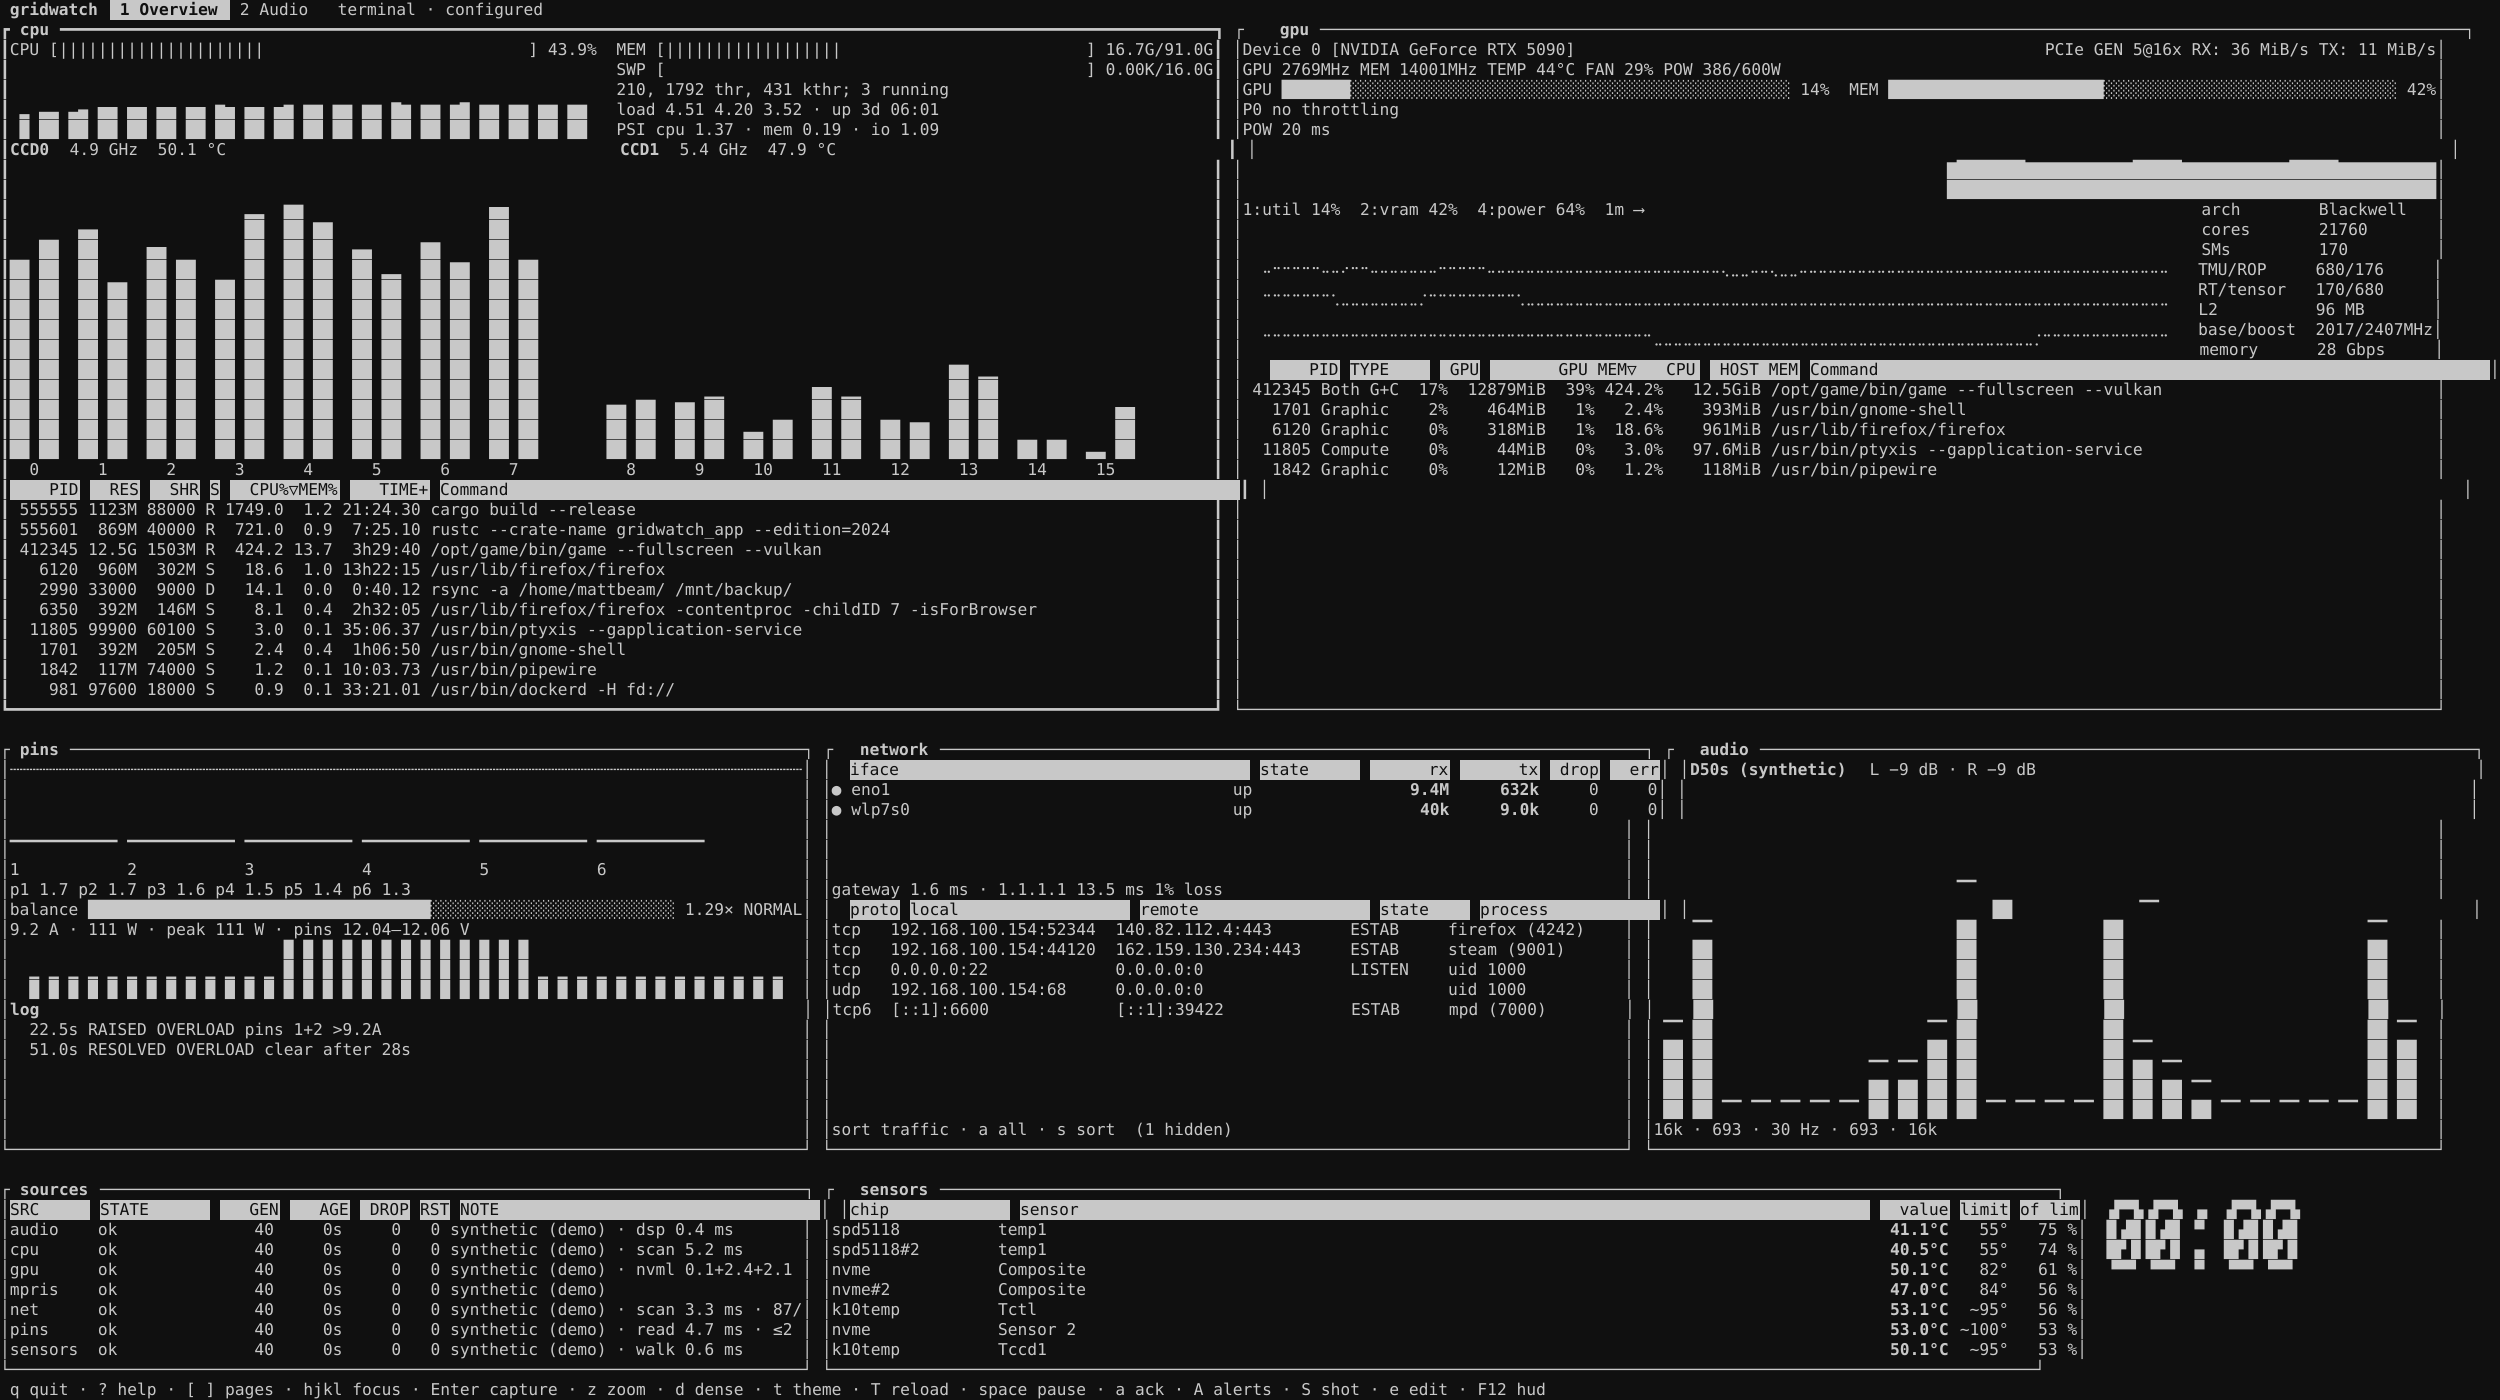
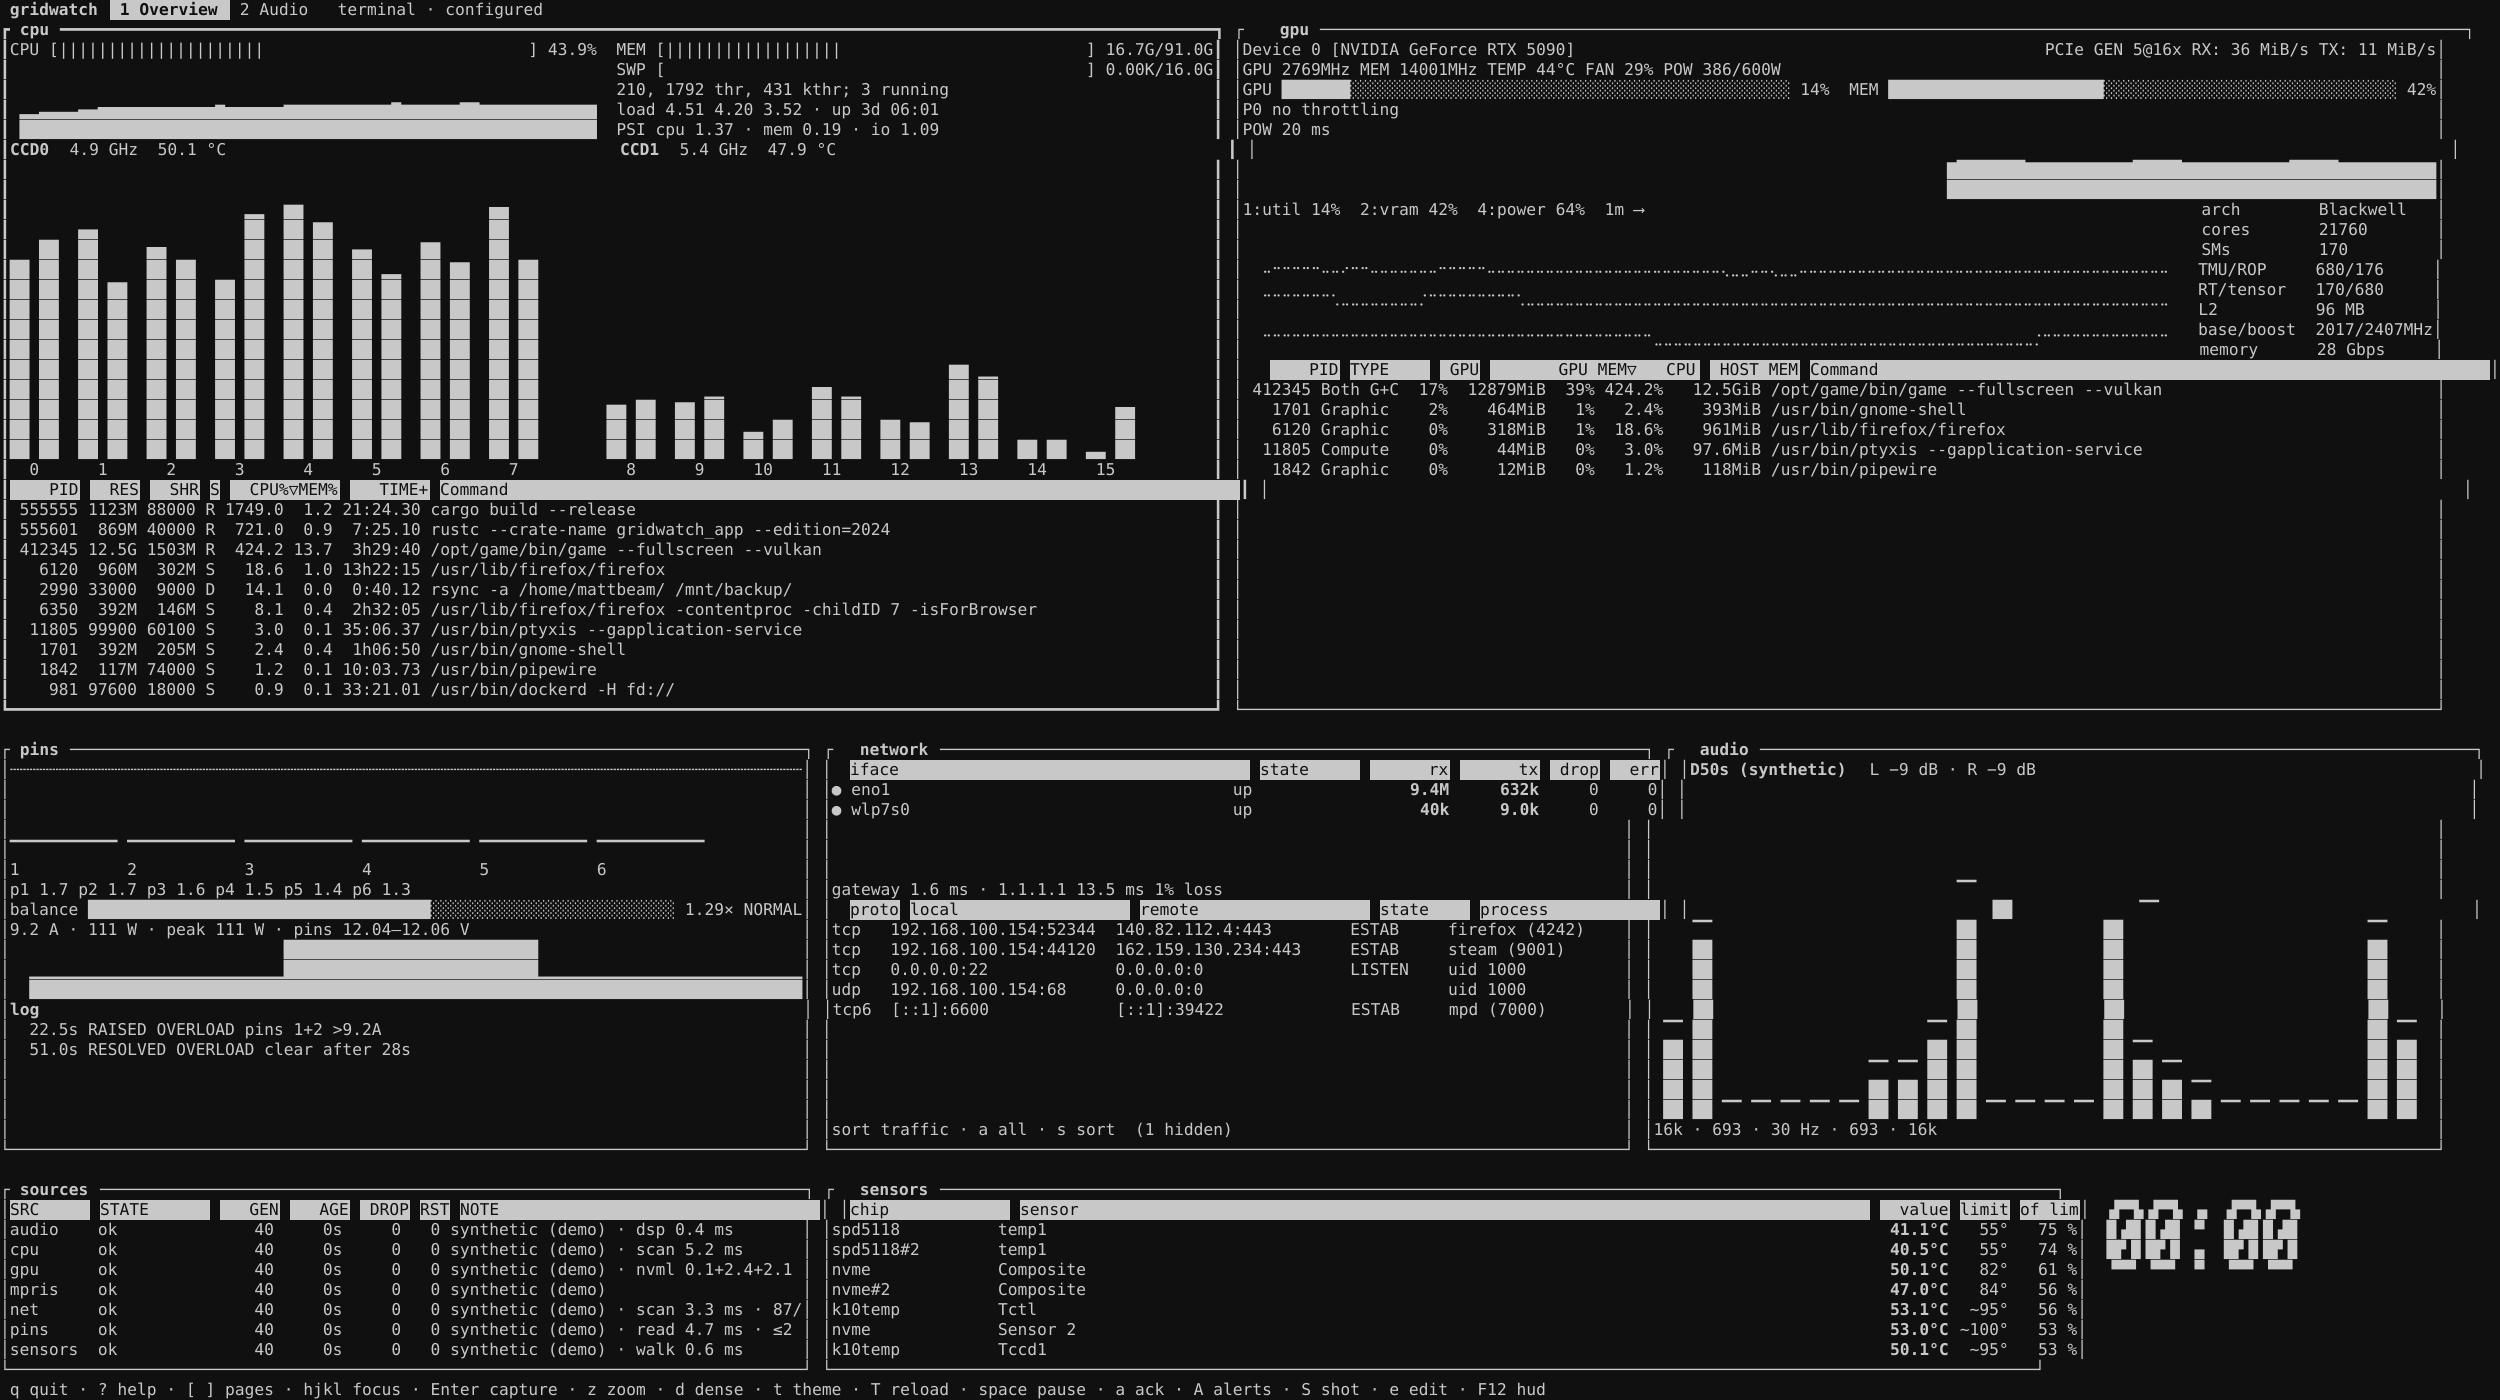
<svg xmlns="http://www.w3.org/2000/svg" width="2000" height="1120" viewBox="0 0 2000 1120" font-family="DejaVu Sans Mono, Menlo, Consolas, monospace" font-size="13">
  <rect width="2000" height="1120" fill="#101010" />
  <rect x="88" y="0" width="96" height="16" fill="#c8c8c8" />
  <rect x="1016" y="288" width="56" height="16" fill="#c8c8c8" />
  <rect x="1080" y="288" width="64" height="16" fill="#c8c8c8" />
  <rect x="1152" y="288" width="32" height="16" fill="#c8c8c8" />
  <rect x="1192" y="288" width="168" height="16" fill="#c8c8c8" />
  <rect x="1368" y="288" width="72" height="16" fill="#c8c8c8" />
  <rect x="1448" y="288" width="544" height="16" fill="#c8c8c8" />
  <rect x="8" y="384" width="56" height="16" fill="#c8c8c8" />
  <rect x="72" y="384" width="40" height="16" fill="#c8c8c8" />
  <rect x="120" y="384" width="40" height="16" fill="#c8c8c8" />
  <rect x="168" y="384" width="8" height="16" fill="#c8c8c8" />
  <rect x="184" y="384" width="88" height="16" fill="#c8c8c8" />
  <rect x="280" y="384" width="64" height="16" fill="#c8c8c8" />
  <rect x="352" y="384" width="640" height="16" fill="#c8c8c8" />
  <rect x="680" y="608" width="320" height="16" fill="#c8c8c8" />
  <rect x="1008" y="608" width="80" height="16" fill="#c8c8c8" />
  <rect x="1096" y="608" width="64" height="16" fill="#c8c8c8" />
  <rect x="1168" y="608" width="64" height="16" fill="#c8c8c8" />
  <rect x="1240" y="608" width="40" height="16" fill="#c8c8c8" />
  <rect x="1288" y="608" width="40" height="16" fill="#c8c8c8" />
  <rect x="680" y="720" width="40" height="16" fill="#c8c8c8" />
  <rect x="728" y="720" width="176" height="16" fill="#c8c8c8" />
  <rect x="912" y="720" width="184" height="16" fill="#c8c8c8" />
  <rect x="1104" y="720" width="72" height="16" fill="#c8c8c8" />
  <rect x="1184" y="720" width="144" height="16" fill="#c8c8c8" />
  <rect x="8" y="960" width="64" height="16" fill="#c8c8c8" />
  <rect x="80" y="960" width="88" height="16" fill="#c8c8c8" />
  <rect x="176" y="960" width="48" height="16" fill="#c8c8c8" />
  <rect x="232" y="960" width="48" height="16" fill="#c8c8c8" />
  <rect x="288" y="960" width="40" height="16" fill="#c8c8c8" />
  <rect x="336" y="960" width="24" height="16" fill="#c8c8c8" />
  <rect x="368" y="960" width="288" height="16" fill="#c8c8c8" />
  <rect x="680" y="960" width="128" height="16" fill="#c8c8c8" />
  <rect x="816" y="960" width="680" height="16" fill="#c8c8c8" />
  <rect x="1504" y="960" width="56" height="16" fill="#c8c8c8" />
  <rect x="1568" y="960" width="40" height="16" fill="#c8c8c8" />
  <rect x="1616" y="960" width="48" height="16" fill="#c8c8c8" />
  <text x="0" y="12" fill="#c8c8c8" font-weight="bold" textLength="88" lengthAdjust="spacingAndGlyphs" xml:space="preserve"> gridwatch </text>
  <text x="88" y="12" fill="#101010" font-weight="bold" textLength="96" lengthAdjust="spacingAndGlyphs" xml:space="preserve"> 1 Overview </text>
  <text x="184" y="12" fill="#c8c8c8" textLength="1816" lengthAdjust="spacingAndGlyphs" xml:space="preserve"> 2 Audio   terminal · configured                                                                                                                                                                                                   </text>
  <text x="0" y="28" fill="#c8c8c8" textLength="8" lengthAdjust="spacingAndGlyphs" xml:space="preserve">┏</text>
  <text x="8" y="28" fill="#c8c8c8" font-weight="bold" textLength="40" lengthAdjust="spacingAndGlyphs" xml:space="preserve"> cpu </text>
  <text x="48" y="28" fill="#c8c8c8" textLength="968" lengthAdjust="spacingAndGlyphs" xml:space="preserve">━━━━━━━━━━━━━━━━━━━━━━━━━━━━━━━━━━━━━━━━━━━━━━━━━━━━━━━━━━━━━━━━━━━━━━━━━━━━━━━━━━━━━━━━━━━━━━━━━━━━━━━━━━━━━━━━━━━━━━┓ ┌</text>
  <text x="1016" y="28" fill="#c8c8c8" font-weight="bold" textLength="40" lengthAdjust="spacingAndGlyphs" xml:space="preserve"> gpu </text>
  <text x="1056" y="28" fill="#c8c8c8" textLength="944" lengthAdjust="spacingAndGlyphs" xml:space="preserve">─────────────────────────────────────────────────────────────────────────────────────────────────────────────────────┐</text>
  <text x="0" y="44" fill="#c8c8c8" textLength="2000" lengthAdjust="spacingAndGlyphs" xml:space="preserve">┃CPU [|||||||||||||||||||||                           ] 43.9%  MEM [||||||||||||||||||                         ] 16.7G/91.0G┃ │Device 0 [NVIDIA GeForce RTX 5090]                                                PCIe GEN 5@16x RX: 36 MiB/s TX: 11 MiB/s│</text>
  <text x="0" y="60" fill="#c8c8c8" textLength="2000" lengthAdjust="spacingAndGlyphs" xml:space="preserve">┃                                                              SWP [                                           ] 0.00K/16.0G┃ │GPU 2769MHz MEM 14001MHz TEMP 44°C FAN 29% POW 386/600W                                                                   │</text>
  <text x="0" y="76" fill="#c8c8c8" textLength="2000" lengthAdjust="spacingAndGlyphs" xml:space="preserve">┃                                                              210, 1792 thr, 431 kthr; 3 running                           ┃ │GPU ███████░░░░░░░░░░░░░░░░░░░░░░░░░░░░░░░░░░░░░░░░░░░░░ 14%  MEM ██████████████████████░░░░░░░░░░░░░░░░░░░░░░░░░░░░░░ 42%│</text>
-   <text x="0" y="92" fill="#c8c8c8" textLength="2000" lengthAdjust="spacingAndGlyphs" xml:space="preserve">┃ ▂ ▃▃ ▃▄ ▅▅ ▅▅ ▅▅ ▅▅ ▆▅ ▅▅ ▅▆ ▆▆ ▆▆ ▆▆ ▇▆ ▆▆ ▆▇ ▆▆ ▆▆ ▆▆ ▆▆   load 4.51 4.20 3.52 · up 3d 06:01                            ┃ │P0 no throttling                                                                                                          │</text>
-   <text x="0" y="108" fill="#c8c8c8" textLength="2000" lengthAdjust="spacingAndGlyphs" xml:space="preserve">┃ █ ██ ██ ██ ██ ██ ██ ██ ██ ██ ██ ██ ██ ██ ██ ██ ██ ██ ██ ██   PSI cpu 1.37 · mem 0.19 · io 1.09                            ┃ │POW 20 ms                                                                                                                 │</text>
+   <text x="0" y="92" fill="#c8c8c8" textLength="2000" lengthAdjust="spacingAndGlyphs" xml:space="preserve">┃ ▂▂▃▃▃▃▄▄▅▅▅▅▅▅▅▅▅▅▅▅▆▅▅▅▅▅▅▆▆▆▆▆▆▆▆▆▆▆▇▆▆▆▆▆▆▇▇▆▆▆▆▆▆▆▆▆▆▆▆  load 4.51 4.20 3.52 · up 3d 06:01                            ┃ │P0 no throttling                                                                                                          │</text>
+   <text x="0" y="108" fill="#c8c8c8" textLength="2000" lengthAdjust="spacingAndGlyphs" xml:space="preserve">┃ ███████████████████████████████████████████████████████████  PSI cpu 1.37 · mem 0.19 · io 1.09                            ┃ │POW 20 ms                                                                                                                 │</text>
  <text x="0" y="124" fill="#c8c8c8" textLength="8" lengthAdjust="spacingAndGlyphs" xml:space="preserve">┃</text>
  <text x="8" y="124" fill="#c8c8c8" font-weight="bold" textLength="32" lengthAdjust="spacingAndGlyphs" xml:space="preserve">CCD0</text>
  <text x="40" y="124" fill="#c8c8c8" textLength="456" lengthAdjust="spacingAndGlyphs" xml:space="preserve">  4.9 GHz  50.1 °C                                       </text>
  <text x="496" y="124" fill="#c8c8c8" font-weight="bold" textLength="32" lengthAdjust="spacingAndGlyphs" xml:space="preserve">CCD1</text>
  <text x="528" y="124" fill="#c8c8c8" textLength="1472" lengthAdjust="spacingAndGlyphs" xml:space="preserve">  5.4 GHz  47.9 °C                                        ┃ │                                                                                                                          │</text>
  <text x="0" y="140" fill="#c8c8c8" textLength="2000" lengthAdjust="spacingAndGlyphs" xml:space="preserve">┃                                                                                                                           ┃ │                                                                        ▇███████▇▇▇▇▇▇▇▇▇▇▇█████▇▇▇▇▇▇▇▇▇▇▇█████▇▇▇▇▇▇▇▇▇▇│</text>
  <text x="0" y="156" fill="#c8c8c8" textLength="2000" lengthAdjust="spacingAndGlyphs" xml:space="preserve">┃                                                                                                                           ┃ │                                                                        ██████████████████████████████████████████████████│</text>
  <text x="0" y="172" fill="#c8c8c8" textLength="2000" lengthAdjust="spacingAndGlyphs" xml:space="preserve">┃                        ▂▂  ▆▆                   ▅▅                                                                        ┃ │1:util 14%  2:vram 42%  4:power 64%  1m ⟶                                                         arch        Blackwell   │</text>
  <text x="0" y="188" fill="#c8c8c8" textLength="2000" lengthAdjust="spacingAndGlyphs" xml:space="preserve">┃       ▄▄               ██  ██ ▇▇                ██                                                                        ┃ │                                                                                                  cores       21760       │</text>
  <text x="0" y="204" fill="#c8c8c8" textLength="2000" lengthAdjust="spacingAndGlyphs" xml:space="preserve">┃   ██  ██     ▅▅        ██  ██ ██  ▄▄     ▇▇     ██                                                                        ┃ │                                                                                                  SMs         170         │</text>
  <text x="0" y="220" fill="#c8c8c8" textLength="2000" lengthAdjust="spacingAndGlyphs" xml:space="preserve">┃██ ██  ██     ██ ██     ██  ██ ██  ██ ▂▂  ██ ▇▇  ██ ██                                                                     ┃ │  ⠤⠒⠒⠒⠒⠒⠤⠤⠔⠒⠒⠤⠤⠤⠤⠤⠤⠤⠒⠒⠒⠒⠒⠤⠤⠤⠤⠤⠤⠤⠤⠤⠤⠤⠤⠤⠤⠤⠤⠤⠤⠤⠤⠤⠤⠤⠤⢄⣀⣀⠤⠤⢄⣀⣀⠤⠤⠤⠤⠤⠤⠤⠤⠤⠤⠤⠤⠤⠤⠤⠤⠤⠤⠤⠤⠤⠤⠤⠤⠤⠤⠤⠤⠤⠤⠤⠤⠤⠤⠤⠤⠤⠤   TMU/ROP     680/176     │</text>
  <text x="0" y="236" fill="#c8c8c8" textLength="2000" lengthAdjust="spacingAndGlyphs" xml:space="preserve">┃██ ██  ██ ▇▇  ██ ██  ██ ██  ██ ██  ██ ██  ██ ██  ██ ██                                                                     ┃ │  ⣀⣀⣀⣀⣀⣀⣀⡀        ⢀⣀⣀⣀⣀⣀⣀⣀⣀⣀⡀                                                                     RT/tensor   170/680     │</text>
  <text x="0" y="252" fill="#c8c8c8" textLength="2000" lengthAdjust="spacingAndGlyphs" xml:space="preserve">┃██ ██  ██ ██  ██ ██  ██ ██  ██ ██  ██ ██  ██ ██  ██ ██                                                                     ┃ │         ⠈⠉⠉⠉⠉⠉⠉⠉⠉⠁         ⠈⠉⠉⠉⠉⠉⠉⠉⠉⠉⠉⠉⠉⠉⠉⠉⠉⠉⠉⠉⠉⠉⠉⠉⠉⠉⠉⠉⠉⠉⠉⠉⠉⠉⠉⠉⠉⠉⠉⠉⠉⠉⠉⠉⠉⠉⠉⠉⠉⠉⠉⠉⠉⠉⠉⠉⠉⠉⠉⠉⠉⠉⠉⠉⠉⠉⠉   L2          96 MB       │</text>
  <text x="0" y="268" fill="#c8c8c8" textLength="2000" lengthAdjust="spacingAndGlyphs" xml:space="preserve">┃██ ██  ██ ██  ██ ██  ██ ██  ██ ██  ██ ██  ██ ██  ██ ██                                                                     ┃ │  ⣀⣀⣀⣀⣀⣀⣀⣀⣀⣀⣀⣀⣀⣀⣀⣀⣀⣀⣀⣀⣀⣀⣀⣀⣀⣀⣀⣀⣀⣀⣀⣀⣀⣀⣀⣀⣀⣀⣀⣀                                       ⢀⣀⣀⣀⣀⣀⣀⣀⣀⣀⣀⣀⣀⣀   base/boost  2017/2407MHz│</text>
  <text x="0" y="284" fill="#c8c8c8" textLength="2000" lengthAdjust="spacingAndGlyphs" xml:space="preserve">┃██ ██  ██ ██  ██ ██  ██ ██  ██ ██  ██ ██  ██ ██  ██ ██                                                                     ┃ │                                          ⠉⠉⠉⠉⠉⠉⠉⠉⠉⠉⠉⠉⠉⠉⠉⠉⠉⠉⠉⠉⠉⠉⠉⠉⠉⠉⠉⠉⠉⠉⠉⠉⠉⠉⠉⠉⠉⠉⠉⠁                memory      28 Gbps     │</text>
  <text x="0" y="300" fill="#c8c8c8" textLength="1016" lengthAdjust="spacingAndGlyphs" xml:space="preserve">┃██ ██  ██ ██  ██ ██  ██ ██  ██ ██  ██ ██  ██ ██  ██ ██                                          ▆▆ ▁▁                      ┃ │</text>
  <text x="1016" y="300" fill="#101010" textLength="56" lengthAdjust="spacingAndGlyphs" xml:space="preserve">    PID</text>
  <text x="1080" y="300" fill="#101010" textLength="64" lengthAdjust="spacingAndGlyphs" xml:space="preserve">TYPE    </text>
  <text x="1152" y="300" fill="#101010" textLength="32" lengthAdjust="spacingAndGlyphs" xml:space="preserve"> GPU</text>
  <text x="1192" y="300" fill="#101010" textLength="168" lengthAdjust="spacingAndGlyphs" xml:space="preserve">       GPU MEM▽   CPU</text>
  <text x="1368" y="300" fill="#101010" textLength="72" lengthAdjust="spacingAndGlyphs" xml:space="preserve"> HOST MEM</text>
  <text x="1448" y="300" fill="#101010" textLength="544" lengthAdjust="spacingAndGlyphs" xml:space="preserve">Command                                                             </text>
  <text x="1992" y="300" fill="#c8c8c8" textLength="8" lengthAdjust="spacingAndGlyphs" xml:space="preserve">│</text>
  <text x="0" y="316" fill="#c8c8c8" textLength="2000" lengthAdjust="spacingAndGlyphs" xml:space="preserve">┃██ ██  ██ ██  ██ ██  ██ ██  ██ ██  ██ ██  ██ ██  ██ ██                 ▁▁         ▅▅ ▁▁         ██ ██                      ┃ │ 412345 Both G+C  17%  12879MiB  39% 424.2%   12.5GiB /opt/game/bin/game --fullscreen --vulkan                            │</text>
  <text x="0" y="332" fill="#c8c8c8" textLength="2000" lengthAdjust="spacingAndGlyphs" xml:space="preserve">┃██ ██  ██ ██  ██ ██  ██ ██  ██ ██  ██ ██  ██ ██  ██ ██       ▆▆ ██  ▇▇ ██         ██ ██         ██ ██            ▅▅        ┃ │   1701 Graphic    2%    464MiB   1%   2.4%    393MiB /usr/bin/gnome-shell                                                │</text>
  <text x="0" y="348" fill="#c8c8c8" textLength="2000" lengthAdjust="spacingAndGlyphs" xml:space="preserve">┃██ ██  ██ ██  ██ ██  ██ ██  ██ ██  ██ ██  ██ ██  ██ ██       ██ ██  ██ ██  ▃▃ ██  ██ ██  ██ ▇▇  ██ ██            ██        ┃ │   6120 Graphic    0%    318MiB   1%  18.6%    961MiB /usr/lib/firefox/firefox                                            │</text>
  <text x="0" y="364" fill="#c8c8c8" textLength="2000" lengthAdjust="spacingAndGlyphs" xml:space="preserve">┃██ ██  ██ ██  ██ ██  ██ ██  ██ ██  ██ ██  ██ ██  ██ ██       ██ ██  ██ ██  ██ ██  ██ ██  ██ ██  ██ ██  ██ ██  ▃▃ ██        ┃ │  11805 Compute    0%     44MiB   0%   3.0%   97.6MiB /usr/bin/ptyxis --gapplication-service                              │</text>
  <text x="0" y="380" fill="#c8c8c8" textLength="2000" lengthAdjust="spacingAndGlyphs" xml:space="preserve">┃  0      1      2      3      4      5      6      7           8      9     10     11     12     13     14     15          ┃ │   1842 Graphic    0%     12MiB   0%   1.2%    118MiB /usr/bin/pipewire                                                   │</text>
  <text x="0" y="396" fill="#c8c8c8" textLength="8" lengthAdjust="spacingAndGlyphs" xml:space="preserve">┃</text>
  <text x="8" y="396" fill="#101010" textLength="56" lengthAdjust="spacingAndGlyphs" xml:space="preserve">    PID</text>
  <text x="72" y="396" fill="#101010" textLength="40" lengthAdjust="spacingAndGlyphs" xml:space="preserve">  RES</text>
  <text x="120" y="396" fill="#101010" textLength="40" lengthAdjust="spacingAndGlyphs" xml:space="preserve">  SHR</text>
  <text x="168" y="396" fill="#101010" textLength="8" lengthAdjust="spacingAndGlyphs" xml:space="preserve">S</text>
  <text x="184" y="396" fill="#101010" textLength="88" lengthAdjust="spacingAndGlyphs" xml:space="preserve">  CPU%▽MEM%</text>
  <text x="280" y="396" fill="#101010" textLength="64" lengthAdjust="spacingAndGlyphs" xml:space="preserve">   TIME+</text>
  <text x="352" y="396" fill="#101010" textLength="640" lengthAdjust="spacingAndGlyphs" xml:space="preserve">Command                                                                         </text>
  <text x="992" y="396" fill="#c8c8c8" textLength="1008" lengthAdjust="spacingAndGlyphs" xml:space="preserve">┃ │                                                                                                                          │</text>
  <text x="0" y="412" fill="#c8c8c8" textLength="2000" lengthAdjust="spacingAndGlyphs" xml:space="preserve">┃ 555555 1123M 88000 R 1749.0  1.2 21:24.30 cargo build --release                                                           ┃ │                                                                                                                          │</text>
  <text x="0" y="428" fill="#c8c8c8" textLength="2000" lengthAdjust="spacingAndGlyphs" xml:space="preserve">┃ 555601  869M 40000 R  721.0  0.9  7:25.10 rustc --crate-name gridwatch_app --edition=2024                                 ┃ │                                                                                                                          │</text>
  <text x="0" y="444" fill="#c8c8c8" textLength="2000" lengthAdjust="spacingAndGlyphs" xml:space="preserve">┃ 412345 12.5G 1503M R  424.2 13.7  3h29:40 /opt/game/bin/game --fullscreen --vulkan                                        ┃ │                                                                                                                          │</text>
  <text x="0" y="460" fill="#c8c8c8" textLength="2000" lengthAdjust="spacingAndGlyphs" xml:space="preserve">┃   6120  960M  302M S   18.6  1.0 13h22:15 /usr/lib/firefox/firefox                                                        ┃ │                                                                                                                          │</text>
  <text x="0" y="476" fill="#c8c8c8" textLength="2000" lengthAdjust="spacingAndGlyphs" xml:space="preserve">┃   2990 33000  9000 D   14.1  0.0  0:40.12 rsync -a /home/mattbeam/ /mnt/backup/                                           ┃ │                                                                                                                          │</text>
  <text x="0" y="492" fill="#c8c8c8" textLength="2000" lengthAdjust="spacingAndGlyphs" xml:space="preserve">┃   6350  392M  146M S    8.1  0.4  2h32:05 /usr/lib/firefox/firefox -contentproc -childID 7 -isForBrowser                  ┃ │                                                                                                                          │</text>
  <text x="0" y="508" fill="#c8c8c8" textLength="2000" lengthAdjust="spacingAndGlyphs" xml:space="preserve">┃  11805 99900 60100 S    3.0  0.1 35:06.37 /usr/bin/ptyxis --gapplication-service                                          ┃ │                                                                                                                          │</text>
  <text x="0" y="524" fill="#c8c8c8" textLength="2000" lengthAdjust="spacingAndGlyphs" xml:space="preserve">┃   1701  392M  205M S    2.4  0.4  1h06:50 /usr/bin/gnome-shell                                                            ┃ │                                                                                                                          │</text>
  <text x="0" y="540" fill="#c8c8c8" textLength="2000" lengthAdjust="spacingAndGlyphs" xml:space="preserve">┃   1842  117M 74000 S    1.2  0.1 10:03.73 /usr/bin/pipewire                                                               ┃ │                                                                                                                          │</text>
  <text x="0" y="556" fill="#c8c8c8" textLength="2000" lengthAdjust="spacingAndGlyphs" xml:space="preserve">┃    981 97600 18000 S    0.9  0.1 33:21.01 /usr/bin/dockerd -H fd://                                                       ┃ │                                                                                                                          │</text>
  <text x="0" y="572" fill="#c8c8c8" textLength="2000" lengthAdjust="spacingAndGlyphs" xml:space="preserve">┗━━━━━━━━━━━━━━━━━━━━━━━━━━━━━━━━━━━━━━━━━━━━━━━━━━━━━━━━━━━━━━━━━━━━━━━━━━━━━━━━━━━━━━━━━━━━━━━━━━━━━━━━━━━━━━━━━━━━━━━━━━━┛ └──────────────────────────────────────────────────────────────────────────────────────────────────────────────────────────┘</text>
  <text x="0" y="604" fill="#c8c8c8" textLength="8" lengthAdjust="spacingAndGlyphs" xml:space="preserve">┌</text>
  <text x="8" y="604" fill="#c8c8c8" font-weight="bold" textLength="48" lengthAdjust="spacingAndGlyphs" xml:space="preserve"> pins </text>
  <text x="56" y="604" fill="#c8c8c8" textLength="624" lengthAdjust="spacingAndGlyphs" xml:space="preserve">───────────────────────────────────────────────────────────────────────────┐ ┌</text>
  <text x="680" y="604" fill="#c8c8c8" font-weight="bold" textLength="72" lengthAdjust="spacingAndGlyphs" xml:space="preserve"> network </text>
  <text x="752" y="604" fill="#c8c8c8" textLength="600" lengthAdjust="spacingAndGlyphs" xml:space="preserve">────────────────────────────────────────────────────────────────────────┐ ┌</text>
  <text x="1352" y="604" fill="#c8c8c8" font-weight="bold" textLength="56" lengthAdjust="spacingAndGlyphs" xml:space="preserve"> audio </text>
  <text x="1408" y="604" fill="#c8c8c8" textLength="592" lengthAdjust="spacingAndGlyphs" xml:space="preserve">─────────────────────────────────────────────────────────────────────────┐</text>
  <text x="0" y="620" fill="#c8c8c8" textLength="680" lengthAdjust="spacingAndGlyphs" xml:space="preserve">│┄┄┄┄┄┄┄┄┄┄┄┄┄┄┄┄┄┄┄┄┄┄┄┄┄┄┄┄┄┄┄┄┄┄┄┄┄┄┄┄┄┄┄┄┄┄┄┄┄┄┄┄┄┄┄┄┄┄┄┄┄┄┄┄┄┄┄┄┄┄┄┄┄┄┄┄┄┄┄┄┄│ │</text>
  <text x="680" y="620" fill="#101010" textLength="320" lengthAdjust="spacingAndGlyphs" xml:space="preserve">iface                                   </text>
  <text x="1008" y="620" fill="#101010" textLength="80" lengthAdjust="spacingAndGlyphs" xml:space="preserve">state     </text>
  <text x="1096" y="620" fill="#101010" textLength="64" lengthAdjust="spacingAndGlyphs" xml:space="preserve">      rx</text>
  <text x="1168" y="620" fill="#101010" textLength="64" lengthAdjust="spacingAndGlyphs" xml:space="preserve">      tx</text>
  <text x="1240" y="620" fill="#101010" textLength="40" lengthAdjust="spacingAndGlyphs" xml:space="preserve"> drop</text>
  <text x="1288" y="620" fill="#101010" textLength="40" lengthAdjust="spacingAndGlyphs" xml:space="preserve">  err</text>
  <text x="1328" y="620" fill="#c8c8c8" textLength="24" lengthAdjust="spacingAndGlyphs" xml:space="preserve">│ │</text>
  <text x="1352" y="620" fill="#c8c8c8" font-weight="bold" textLength="128" lengthAdjust="spacingAndGlyphs" xml:space="preserve">D50s (synthetic)</text>
  <text x="1480" y="620" fill="#c8c8c8" textLength="520" lengthAdjust="spacingAndGlyphs" xml:space="preserve">  L −9 dB · R −9 dB                                             │</text>
  <text x="0" y="636" fill="#c8c8c8" textLength="1128" lengthAdjust="spacingAndGlyphs" xml:space="preserve">│                                                                                 │ │● eno1                                   up             </text>
  <text x="1128" y="636" fill="#c8c8c8" font-weight="bold" textLength="32" lengthAdjust="spacingAndGlyphs" xml:space="preserve">9.4M</text>
  <text x="1200" y="636" fill="#c8c8c8" font-weight="bold" textLength="32" lengthAdjust="spacingAndGlyphs" xml:space="preserve">632k</text>
  <text x="1232" y="636" fill="#c8c8c8" textLength="768" lengthAdjust="spacingAndGlyphs" xml:space="preserve">     0     0│ │                                                                                │</text>
  <text x="0" y="652" fill="#c8c8c8" textLength="1136" lengthAdjust="spacingAndGlyphs" xml:space="preserve">│                                                                                 │ │● wlp7s0                                 up              </text>
  <text x="1136" y="652" fill="#c8c8c8" font-weight="bold" textLength="24" lengthAdjust="spacingAndGlyphs" xml:space="preserve">40k</text>
  <text x="1200" y="652" fill="#c8c8c8" font-weight="bold" textLength="32" lengthAdjust="spacingAndGlyphs" xml:space="preserve">9.0k</text>
  <text x="1232" y="652" fill="#c8c8c8" textLength="768" lengthAdjust="spacingAndGlyphs" xml:space="preserve">     0     0│ │                                                                                │</text>
  <text x="0" y="668" fill="#c8c8c8" textLength="2000" lengthAdjust="spacingAndGlyphs" xml:space="preserve">│                                                                                 │ │                                                                                 │ │                                                                                │</text>
  <text x="0" y="684" fill="#c8c8c8" textLength="2000" lengthAdjust="spacingAndGlyphs" xml:space="preserve">│▔▔▔▔▔▔▔▔▔▔▔ ▔▔▔▔▔▔▔▔▔▔▔ ▔▔▔▔▔▔▔▔▔▔▔ ▔▔▔▔▔▔▔▔▔▔▔ ▔▔▔▔▔▔▔▔▔▔▔ ▔▔▔▔▔▔▔▔▔▔▔          │ │                                                                                 │ │                                                                                │</text>
  <text x="0" y="700" fill="#c8c8c8" textLength="2000" lengthAdjust="spacingAndGlyphs" xml:space="preserve">│1           2           3           4           5           6                    │ │                                                                                 │ │                                                                                │</text>
  <text x="0" y="716" fill="#c8c8c8" textLength="2000" lengthAdjust="spacingAndGlyphs" xml:space="preserve">│p1 1.7 p2 1.7 p3 1.6 p4 1.5 p5 1.4 p6 1.3                                        │ │gateway 1.6 ms · 1.1.1.1 13.5 ms 1% loss                                         │ │                               ▔▔                                               │</text>
  <text x="0" y="732" fill="#c8c8c8" textLength="680" lengthAdjust="spacingAndGlyphs" xml:space="preserve">│balance ███████████████████████████████████░░░░░░░░░░░░░░░░░░░░░░░░░ 1.29× NORMAL│ │</text>
  <text x="680" y="732" fill="#101010" textLength="40" lengthAdjust="spacingAndGlyphs" xml:space="preserve">proto</text>
  <text x="728" y="732" fill="#101010" textLength="176" lengthAdjust="spacingAndGlyphs" xml:space="preserve">local                 </text>
  <text x="912" y="732" fill="#101010" textLength="184" lengthAdjust="spacingAndGlyphs" xml:space="preserve">remote                 </text>
  <text x="1104" y="732" fill="#101010" textLength="72" lengthAdjust="spacingAndGlyphs" xml:space="preserve">state    </text>
  <text x="1184" y="732" fill="#101010" textLength="144" lengthAdjust="spacingAndGlyphs" xml:space="preserve">process           </text>
  <text x="1328" y="732" fill="#c8c8c8" textLength="672" lengthAdjust="spacingAndGlyphs" xml:space="preserve">│ │                               ██             ▔▔                                │</text>
  <text x="0" y="748" fill="#c8c8c8" textLength="2000" lengthAdjust="spacingAndGlyphs" xml:space="preserve">│9.2 A · 111 W · peak 111 W · pins 12.04–12.06 V                                  │ │tcp   192.168.100.154:52344  140.82.112.4:443        ESTAB     firefox (4242)    │ │    ▔▔                         ██             ██                         ▔▔     │</text>
-   <text x="0" y="764" fill="#c8c8c8" textLength="2000" lengthAdjust="spacingAndGlyphs" xml:space="preserve">│                            █ █ █ █ █ █ █ █ █ █ █ █ █                            │ │tcp   192.168.100.154:44120  162.159.130.234:443     ESTAB     steam (9001)      │ │    ██                         ██             ██                         ██     │</text>
-   <text x="0" y="780" fill="#c8c8c8" textLength="2000" lengthAdjust="spacingAndGlyphs" xml:space="preserve">│  ▁ ▁ ▁ ▁ ▁ ▁ ▁ ▁ ▁ ▁ ▁ ▁ ▁ █ █ █ █ █ █ █ █ █ █ █ █ █ ▁ ▁ ▁ ▁ ▁ ▁ ▁ ▁ ▁ ▁ ▁ ▁ ▁  │ │tcp   0.0.0.0:22             0.0.0.0:0               LISTEN    uid 1000          │ │    ██                         ██             ██                         ██     │</text>
-   <text x="0" y="796" fill="#c8c8c8" textLength="2000" lengthAdjust="spacingAndGlyphs" xml:space="preserve">│  █ █ █ █ █ █ █ █ █ █ █ █ █ █ █ █ █ █ █ █ █ █ █ █ █ █ █ █ █ █ █ █ █ █ █ █ █ █ █  │ │udp   192.168.100.154:68     0.0.0.0:0                         uid 1000          │ │    ██                         ██             ██                         ██     │</text>
+   <text x="0" y="764" fill="#c8c8c8" textLength="2000" lengthAdjust="spacingAndGlyphs" xml:space="preserve">│                            ██████████████████████████                           │ │tcp   192.168.100.154:44120  162.159.130.234:443     ESTAB     steam (9001)      │ │    ██                         ██             ██                         ██     │</text>
+   <text x="0" y="780" fill="#c8c8c8" textLength="2000" lengthAdjust="spacingAndGlyphs" xml:space="preserve">│  ▁▁▁▁▁▁▁▁▁▁▁▁▁▁▁▁▁▁▁▁▁▁▁▁▁▁██████████████████████████▁▁▁▁▁▁▁▁▁▁▁▁▁▁▁▁▁▁▁▁▁▁▁▁▁▁▁│ │tcp   0.0.0.0:22             0.0.0.0:0               LISTEN    uid 1000          │ │    ██                         ██             ██                         ██     │</text>
+   <text x="0" y="796" fill="#c8c8c8" textLength="2000" lengthAdjust="spacingAndGlyphs" xml:space="preserve">│  ███████████████████████████████████████████████████████████████████████████████│ │udp   192.168.100.154:68     0.0.0.0:0                         uid 1000          │ │    ██                         ██             ██                         ██     │</text>
  <text x="0" y="812" fill="#c8c8c8" textLength="8" lengthAdjust="spacingAndGlyphs" xml:space="preserve">│</text>
  <text x="8" y="812" fill="#c8c8c8" font-weight="bold" textLength="24" lengthAdjust="spacingAndGlyphs" xml:space="preserve">log</text>
  <text x="32" y="812" fill="#c8c8c8" textLength="1968" lengthAdjust="spacingAndGlyphs" xml:space="preserve">                                                                              │ │tcp6  [::1]:6600             [::1]:39422             ESTAB     mpd (7000)        │ │    ██                         ██             ██                         ██     │</text>
  <text x="0" y="828" fill="#c8c8c8" textLength="2000" lengthAdjust="spacingAndGlyphs" xml:space="preserve">│  22.5s RAISED OVERLOAD pins 1+2 &gt;9.2A                                           │ │                                                                                 │ │ ▔▔ ██                      ▔▔ ██             ██                         ██ ▔▔  │</text>
  <text x="0" y="844" fill="#c8c8c8" textLength="2000" lengthAdjust="spacingAndGlyphs" xml:space="preserve">│  51.0s RESOLVED OVERLOAD clear after 28s                                        │ │                                                                                 │ │ ██ ██                      ██ ██             ██ ▔▔                      ██ ██  │</text>
  <text x="0" y="860" fill="#c8c8c8" textLength="2000" lengthAdjust="spacingAndGlyphs" xml:space="preserve">│                                                                                 │ │                                                                                 │ │ ██ ██                ▔▔ ▔▔ ██ ██             ██ ██ ▔▔                   ██ ██  │</text>
  <text x="0" y="876" fill="#c8c8c8" textLength="2000" lengthAdjust="spacingAndGlyphs" xml:space="preserve">│                                                                                 │ │                                                                                 │ │ ██ ██                ██ ██ ██ ██             ██ ██ ██ ▔▔                ██ ██  │</text>
  <text x="0" y="892" fill="#c8c8c8" textLength="2000" lengthAdjust="spacingAndGlyphs" xml:space="preserve">│                                                                                 │ │                                                                                 │ │ ██ ██ ▔▔ ▔▔ ▔▔ ▔▔ ▔▔ ██ ██ ██ ██ ▔▔ ▔▔ ▔▔ ▔▔ ██ ██ ██ ██ ▔▔ ▔▔ ▔▔ ▔▔ ▔▔ ██ ██  │</text>
  <text x="0" y="908" fill="#c8c8c8" textLength="2000" lengthAdjust="spacingAndGlyphs" xml:space="preserve">│                                                                                 │ │sort traffic · a all · s sort  (1 hidden)                                        │ │16k · 693 · 30 Hz · 693 · 16k                                                   │</text>
  <text x="0" y="924" fill="#c8c8c8" textLength="2000" lengthAdjust="spacingAndGlyphs" xml:space="preserve">└─────────────────────────────────────────────────────────────────────────────────┘ └─────────────────────────────────────────────────────────────────────────────────┘ └────────────────────────────────────────────────────────────────────────────────┘</text>
  <text x="0" y="956" fill="#c8c8c8" textLength="8" lengthAdjust="spacingAndGlyphs" xml:space="preserve">┌</text>
  <text x="8" y="956" fill="#c8c8c8" font-weight="bold" textLength="72" lengthAdjust="spacingAndGlyphs" xml:space="preserve"> sources </text>
  <text x="80" y="956" fill="#c8c8c8" textLength="600" lengthAdjust="spacingAndGlyphs" xml:space="preserve">────────────────────────────────────────────────────────────────────────┐ ┌</text>
  <text x="680" y="956" fill="#c8c8c8" font-weight="bold" textLength="72" lengthAdjust="spacingAndGlyphs" xml:space="preserve"> sensors </text>
  <text x="752" y="956" fill="#c8c8c8" textLength="1248" lengthAdjust="spacingAndGlyphs" xml:space="preserve">──────────────────────────────────────────────────────────────────────────────────────────────────────────────────┐                                         </text>
  <text x="0" y="972" fill="#c8c8c8" textLength="8" lengthAdjust="spacingAndGlyphs" xml:space="preserve">│</text>
  <text x="8" y="972" fill="#101010" textLength="64" lengthAdjust="spacingAndGlyphs" xml:space="preserve">SRC     </text>
  <text x="80" y="972" fill="#101010" textLength="88" lengthAdjust="spacingAndGlyphs" xml:space="preserve">STATE      </text>
  <text x="176" y="972" fill="#101010" textLength="48" lengthAdjust="spacingAndGlyphs" xml:space="preserve">   GEN</text>
  <text x="232" y="972" fill="#101010" textLength="48" lengthAdjust="spacingAndGlyphs" xml:space="preserve">   AGE</text>
  <text x="288" y="972" fill="#101010" textLength="40" lengthAdjust="spacingAndGlyphs" xml:space="preserve"> DROP</text>
  <text x="336" y="972" fill="#101010" textLength="24" lengthAdjust="spacingAndGlyphs" xml:space="preserve">RST</text>
  <text x="368" y="972" fill="#101010" textLength="288" lengthAdjust="spacingAndGlyphs" xml:space="preserve">NOTE                                </text>
  <text x="656" y="972" fill="#c8c8c8" textLength="24" lengthAdjust="spacingAndGlyphs" xml:space="preserve">│ │</text>
  <text x="680" y="972" fill="#101010" textLength="128" lengthAdjust="spacingAndGlyphs" xml:space="preserve">chip            </text>
  <text x="816" y="972" fill="#101010" textLength="680" lengthAdjust="spacingAndGlyphs" xml:space="preserve">sensor                                                                               </text>
  <text x="1504" y="972" fill="#101010" textLength="56" lengthAdjust="spacingAndGlyphs" xml:space="preserve">  value</text>
  <text x="1568" y="972" fill="#101010" textLength="40" lengthAdjust="spacingAndGlyphs" xml:space="preserve">limit</text>
  <text x="1616" y="972" fill="#101010" textLength="48" lengthAdjust="spacingAndGlyphs" xml:space="preserve">of lim</text>
  <text x="1664" y="972" fill="#c8c8c8" textLength="336" lengthAdjust="spacingAndGlyphs" xml:space="preserve">│  ▟▀▜▖▟▀▜▖ ▄  ▟▀▜▖▟▀▜▖                   </text>
  <text x="0" y="988" fill="#c8c8c8" textLength="1512" lengthAdjust="spacingAndGlyphs" xml:space="preserve">│audio    ok              40     0s     0   0 synthetic (demo) · dsp 0.4 ms       │ │spd5118          temp1                                                                                  </text>
  <text x="1512" y="988" fill="#c8c8c8" font-weight="bold" textLength="48" lengthAdjust="spacingAndGlyphs" xml:space="preserve">41.1°C</text>
  <text x="1560" y="988" fill="#c8c8c8" textLength="440" lengthAdjust="spacingAndGlyphs" xml:space="preserve">   55°   75 %│  █▗█▌█▗█▌ ▀  █▗█▌█▗█▌                   </text>
  <text x="0" y="1004" fill="#c8c8c8" textLength="1512" lengthAdjust="spacingAndGlyphs" xml:space="preserve">│cpu      ok              40     0s     0   0 synthetic (demo) · scan 5.2 ms      │ │spd5118#2        temp1                                                                                  </text>
  <text x="1512" y="1004" fill="#c8c8c8" font-weight="bold" textLength="48" lengthAdjust="spacingAndGlyphs" xml:space="preserve">40.5°C</text>
  <text x="1560" y="1004" fill="#c8c8c8" textLength="440" lengthAdjust="spacingAndGlyphs" xml:space="preserve">   55°   74 %│  █▛▐▌█▛▐▌ ▄  █▛▐▌█▛▐▌                   </text>
  <text x="0" y="1020" fill="#c8c8c8" textLength="1512" lengthAdjust="spacingAndGlyphs" xml:space="preserve">│gpu      ok              40     0s     0   0 synthetic (demo) · nvml 0.1+2.4+2.1 │ │nvme             Composite                                                                              </text>
  <text x="1512" y="1020" fill="#c8c8c8" font-weight="bold" textLength="48" lengthAdjust="spacingAndGlyphs" xml:space="preserve">50.1°C</text>
  <text x="1560" y="1020" fill="#c8c8c8" textLength="440" lengthAdjust="spacingAndGlyphs" xml:space="preserve">   82°   61 %│  ▝▀▀ ▝▀▀  ▀  ▝▀▀ ▝▀▀                    </text>
  <text x="0" y="1036" fill="#c8c8c8" textLength="1512" lengthAdjust="spacingAndGlyphs" xml:space="preserve">│mpris    ok              40     0s     0   0 synthetic (demo)                    │ │nvme#2           Composite                                                                              </text>
  <text x="1512" y="1036" fill="#c8c8c8" font-weight="bold" textLength="48" lengthAdjust="spacingAndGlyphs" xml:space="preserve">47.0°C</text>
  <text x="1560" y="1036" fill="#c8c8c8" textLength="440" lengthAdjust="spacingAndGlyphs" xml:space="preserve">   84°   56 %│                                         </text>
  <text x="0" y="1052" fill="#c8c8c8" textLength="1512" lengthAdjust="spacingAndGlyphs" xml:space="preserve">│net      ok              40     0s     0   0 synthetic (demo) · scan 3.3 ms · 87/│ │k10temp          Tctl                                                                                   </text>
  <text x="1512" y="1052" fill="#c8c8c8" font-weight="bold" textLength="48" lengthAdjust="spacingAndGlyphs" xml:space="preserve">53.1°C</text>
  <text x="1560" y="1052" fill="#c8c8c8" textLength="440" lengthAdjust="spacingAndGlyphs" xml:space="preserve">  ~95°   56 %│                                         </text>
  <text x="0" y="1068" fill="#c8c8c8" textLength="1512" lengthAdjust="spacingAndGlyphs" xml:space="preserve">│pins     ok              40     0s     0   0 synthetic (demo) · read 4.7 ms · ≤2 │ │nvme             Sensor 2                                                                               </text>
  <text x="1512" y="1068" fill="#c8c8c8" font-weight="bold" textLength="48" lengthAdjust="spacingAndGlyphs" xml:space="preserve">53.0°C</text>
  <text x="1560" y="1068" fill="#c8c8c8" textLength="440" lengthAdjust="spacingAndGlyphs" xml:space="preserve"> ~100°   53 %│                                         </text>
  <text x="0" y="1084" fill="#c8c8c8" textLength="1512" lengthAdjust="spacingAndGlyphs" xml:space="preserve">│sensors  ok              40     0s     0   0 synthetic (demo) · walk 0.6 ms      │ │k10temp          Tccd1                                                                                  </text>
  <text x="1512" y="1084" fill="#c8c8c8" font-weight="bold" textLength="48" lengthAdjust="spacingAndGlyphs" xml:space="preserve">50.1°C</text>
  <text x="1560" y="1084" fill="#c8c8c8" textLength="440" lengthAdjust="spacingAndGlyphs" xml:space="preserve">  ~95°   53 %│                                         </text>
  <text x="0" y="1100" fill="#c8c8c8" textLength="2000" lengthAdjust="spacingAndGlyphs" xml:space="preserve">└─────────────────────────────────────────────────────────────────────────────────┘ └───────────────────────────────────────────────────────────────────────────────────────────────────────────────────────────┘                                         </text>
  <text x="0" y="1116" fill="#c8c8c8" textLength="2000" lengthAdjust="spacingAndGlyphs" xml:space="preserve"> q quit · ? help · [ ] pages · hjkl focus · Enter capture · z zoom · d dense · t theme · T reload · space pause · a ack · A alerts · S shot · e edit · F12 hud                                                                                            </text>
</svg>
